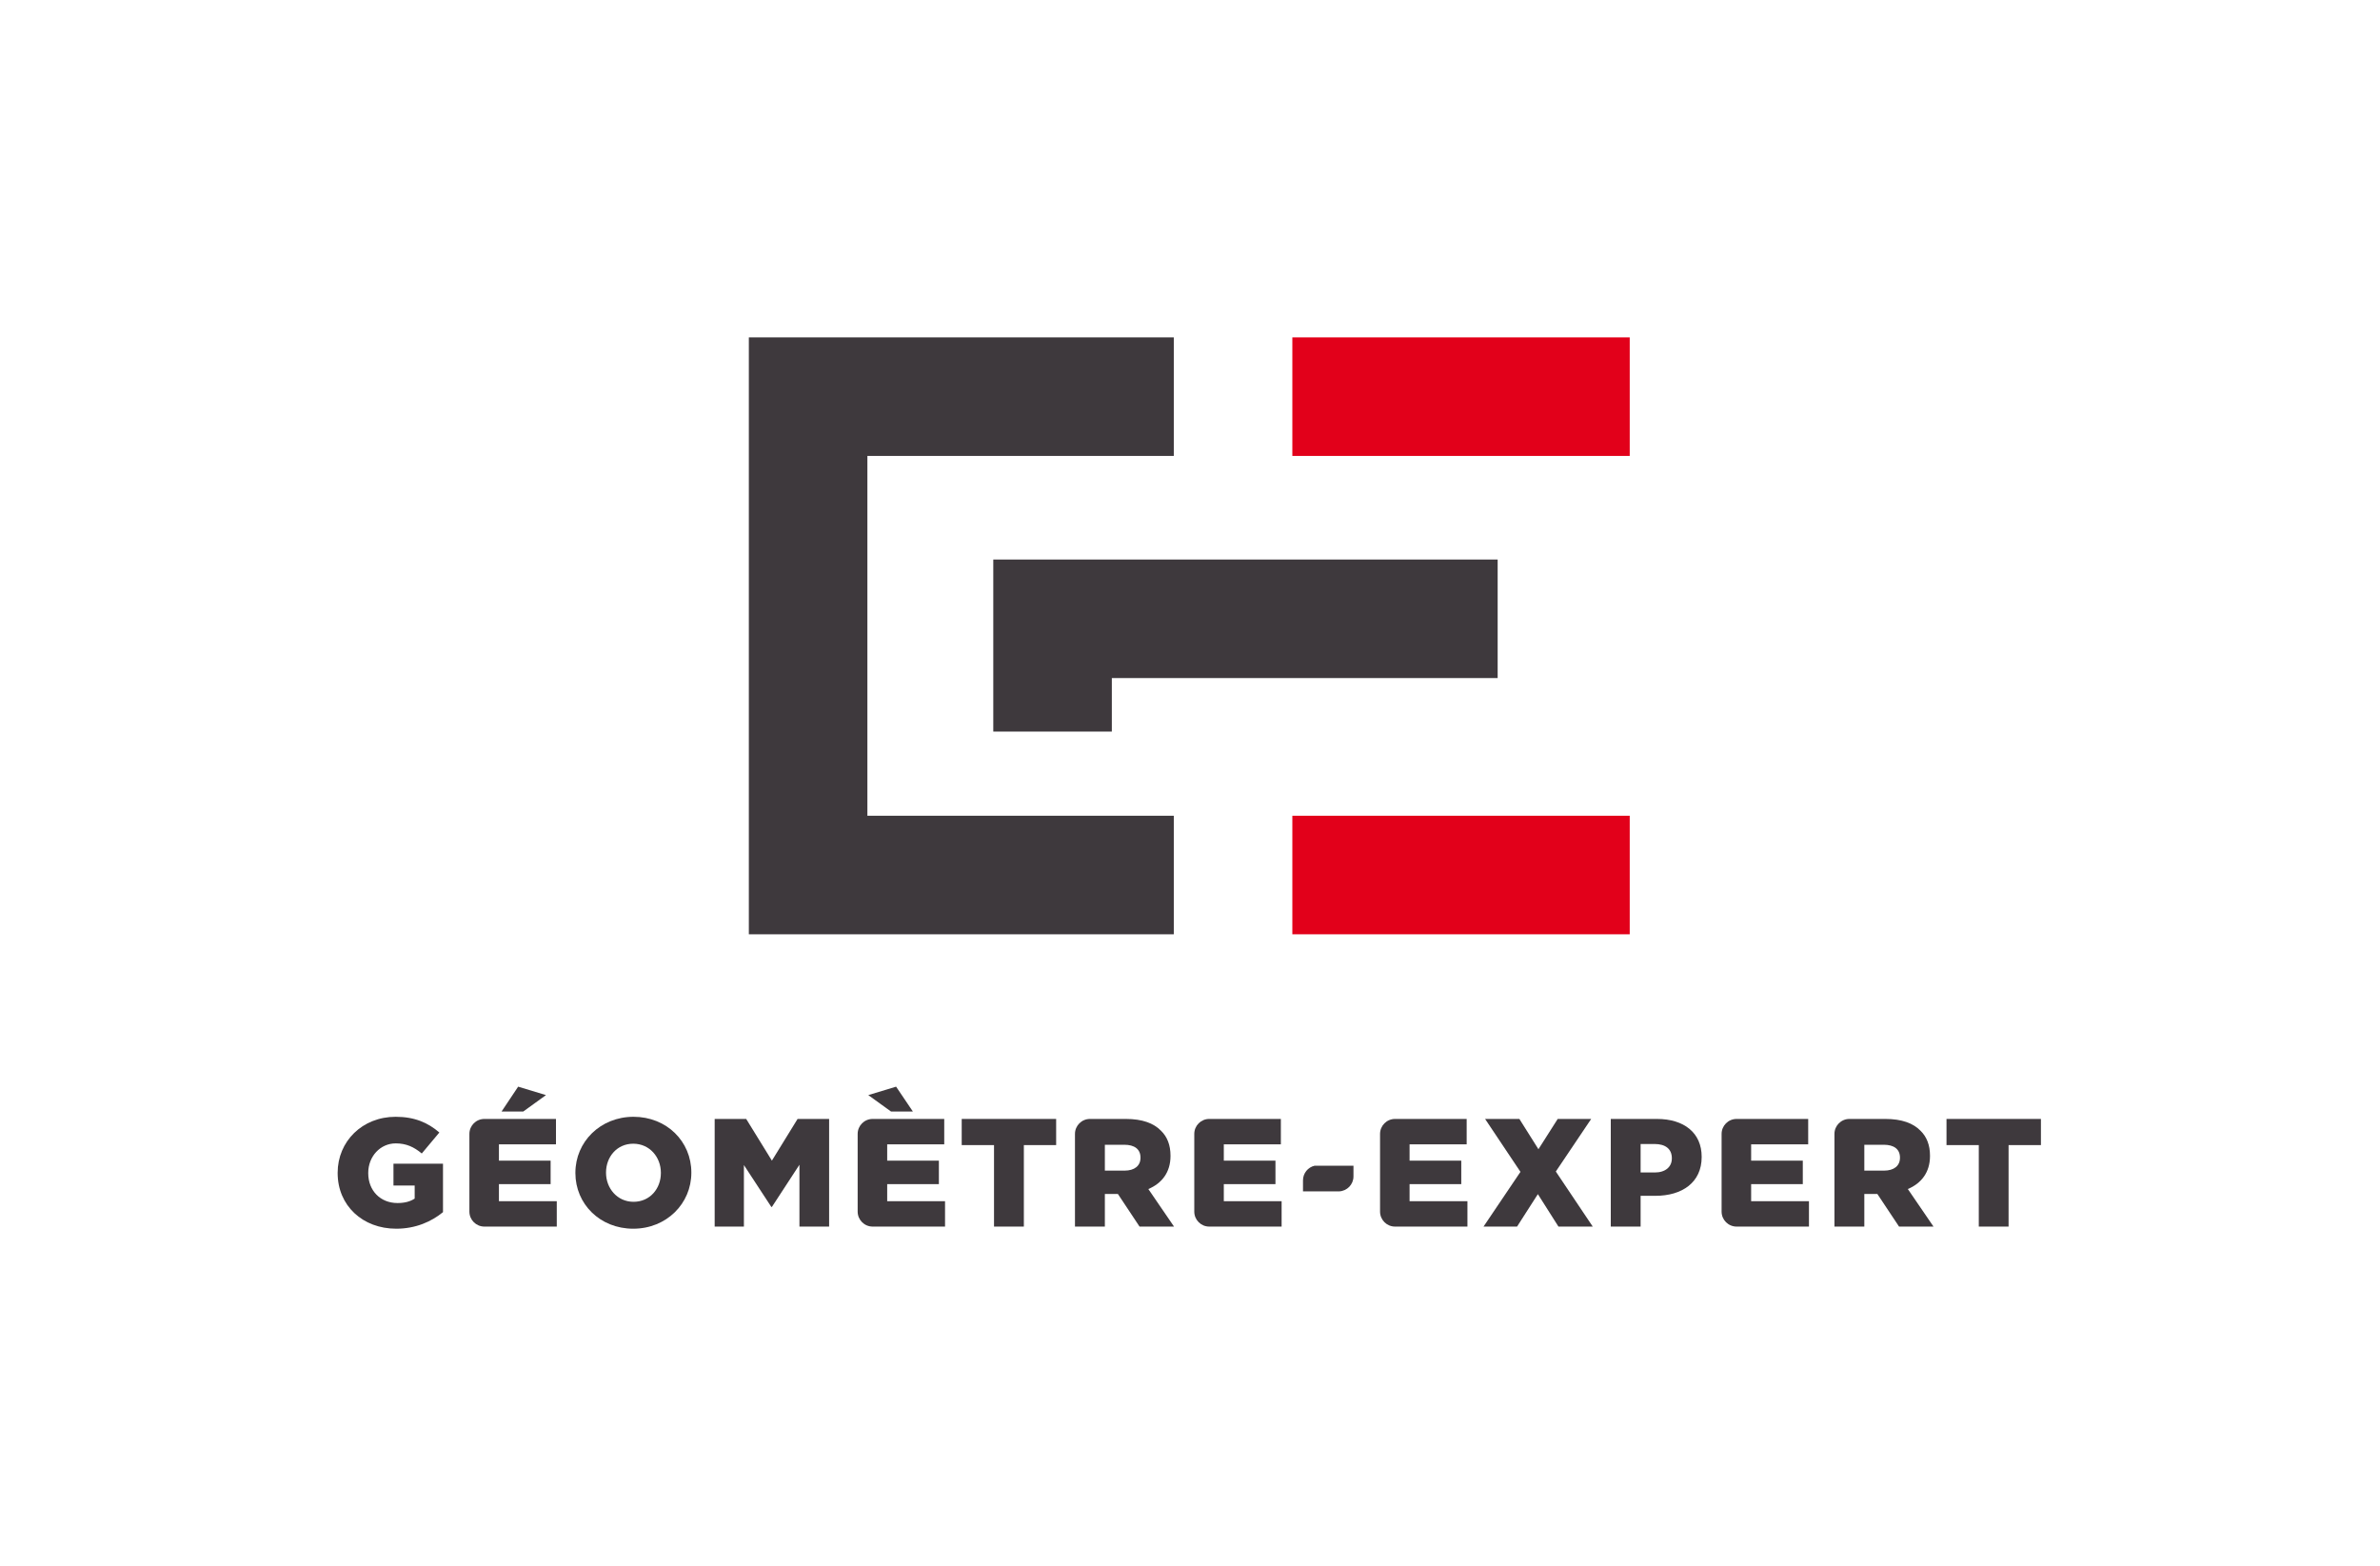
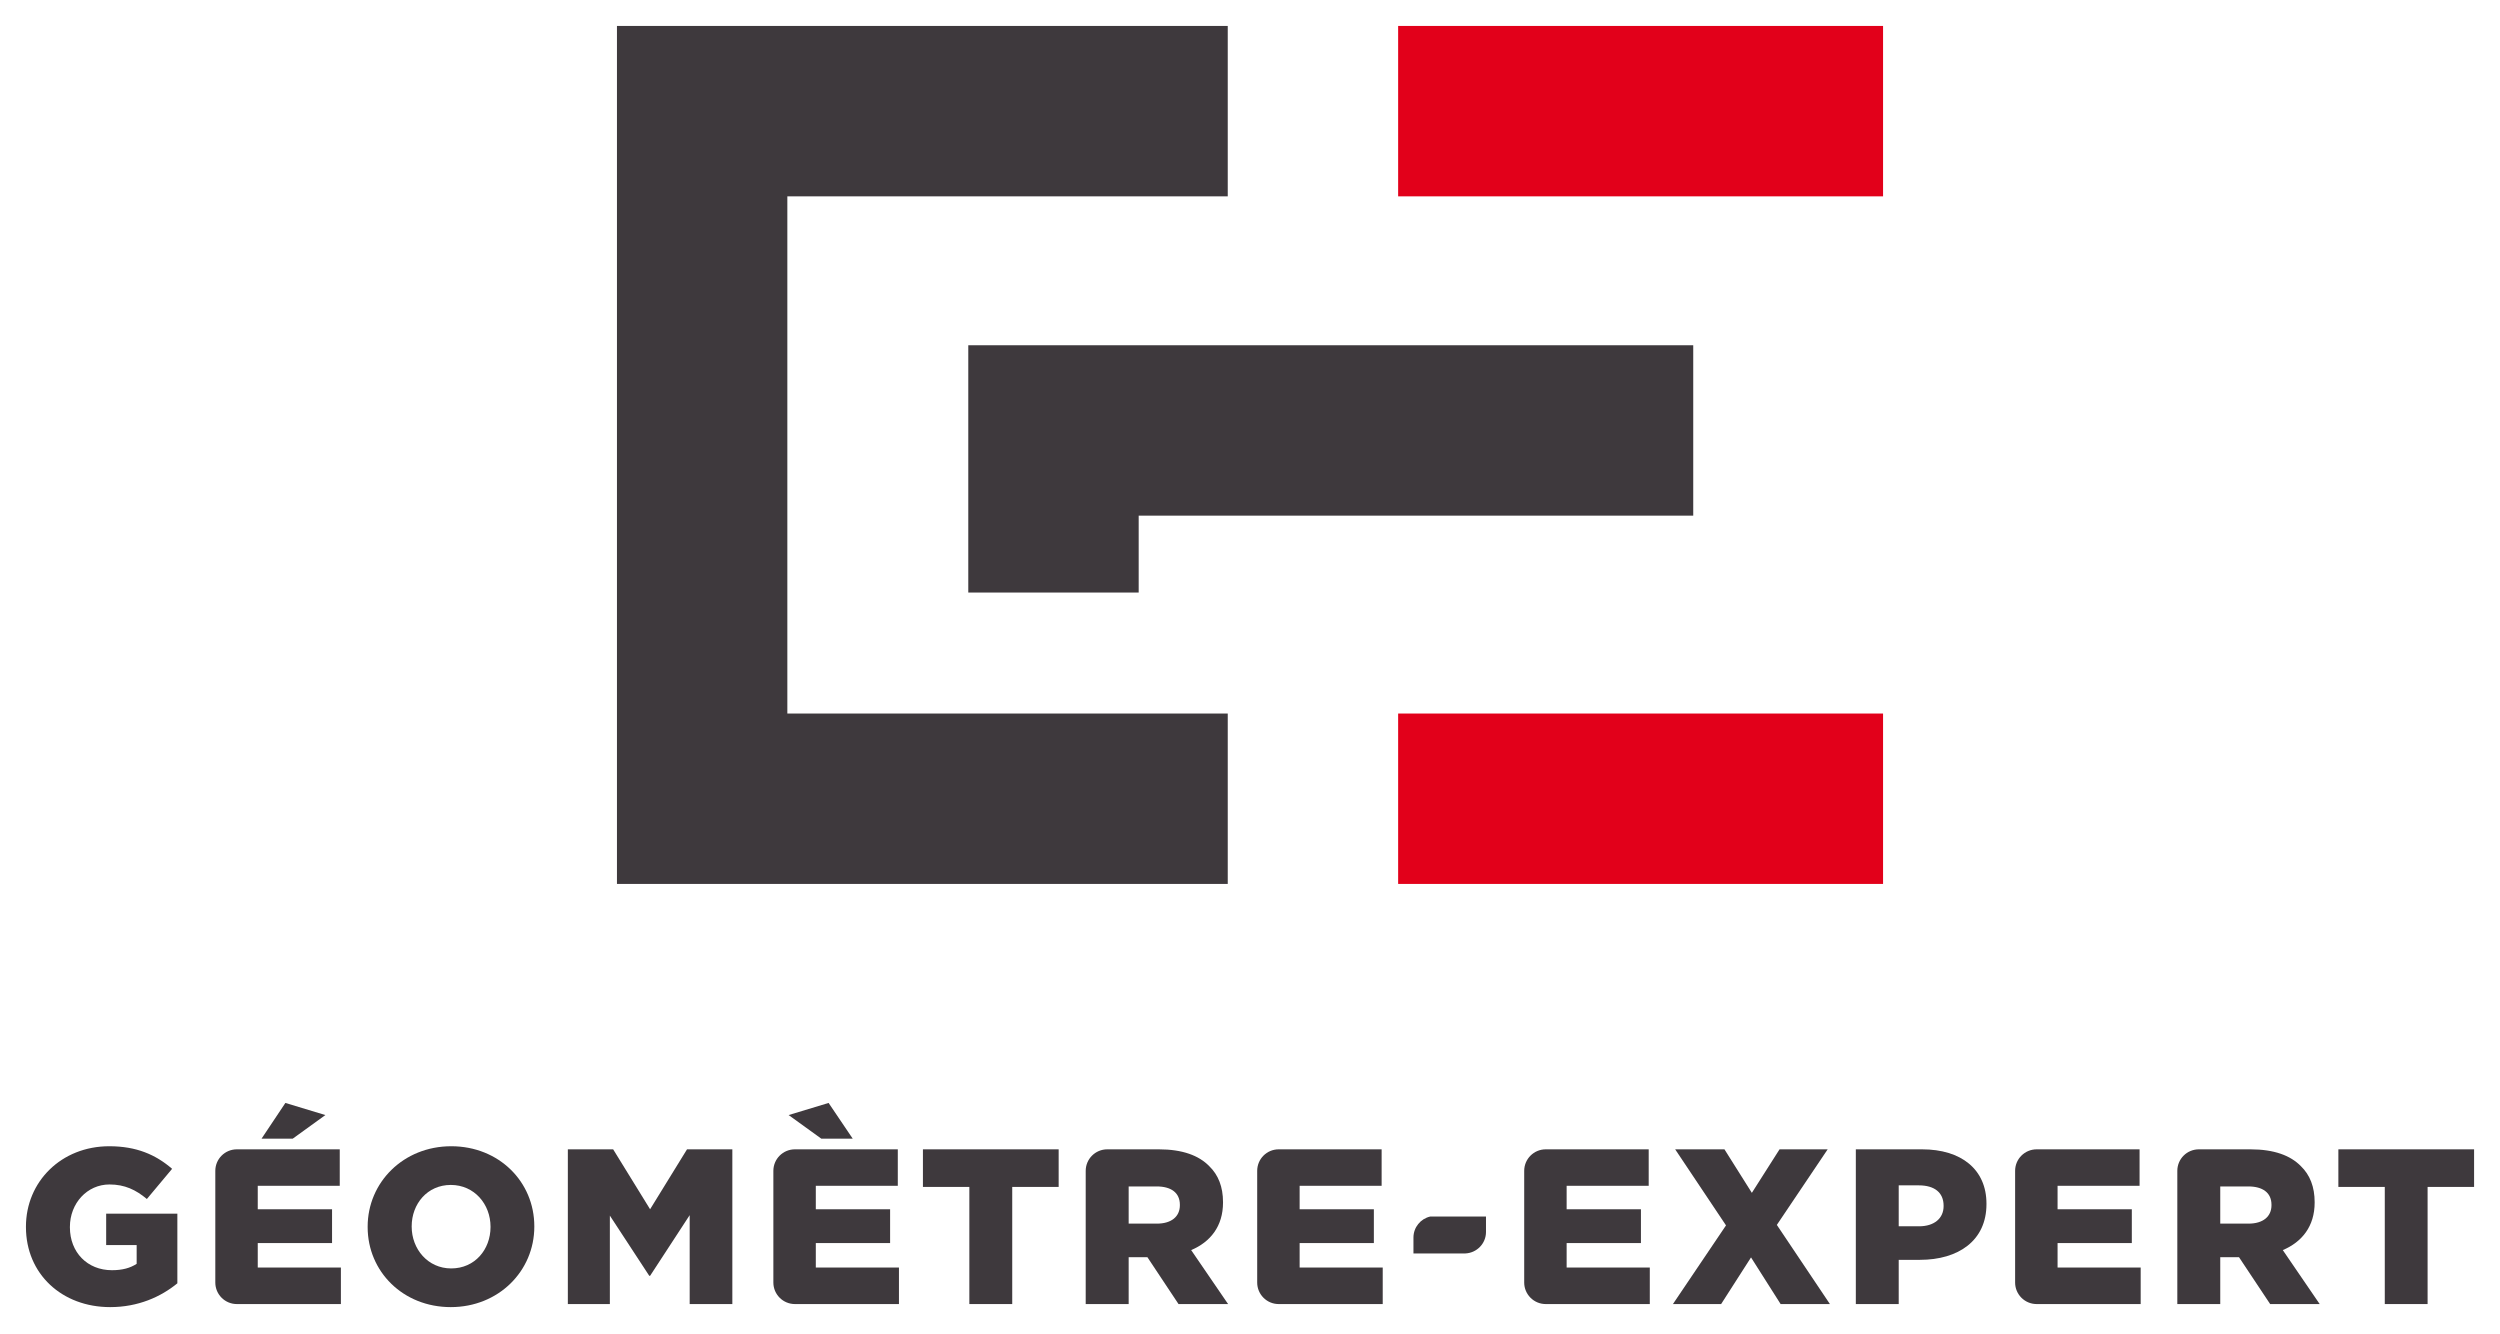
- <svg xmlns="http://www.w3.org/2000/svg" width="791.52pt" height="520.57pt" viewBox="0 0 791.52 520.57">
+ <svg xmlns="http://www.w3.org/2000/svg" width="578.46pt" height="308.44pt" viewBox="106.29 106.20 578.46 308.44">
  <path fill-rule="nonzero" fill="rgb(24.315%, 22.363%, 23.926%)" fill-opacity="1" d="M 130.855 394.285 L 137.91 394.285 L 137.91 398.629 C 136.426 399.602 134.602 400.105 132.191 400.105 C 126.504 400.105 122.465 395.973 122.465 390.195 L 122.465 390.082 C 122.465 384.613 126.457 380.266 131.621 380.266 C 135.148 380.266 137.715 381.496 140.273 383.629 L 146.113 376.645 C 142.316 373.367 137.863 371.422 131.574 371.422 C 120.48 371.422 112.293 379.605 112.293 390.031 L 112.293 390.129 C 112.293 400.988 120.629 408.645 131.781 408.645 C 138.273 408.645 143.531 406.254 147.328 403.137 L 147.328 387.027 L 130.855 387.027 L 130.855 394.285 " />
  <path fill-rule="nonzero" fill="rgb(24.315%, 22.363%, 23.926%)" fill-opacity="1" d="M 181.578 364.207 L 172.324 361.402 L 166.805 369.672 L 174.016 369.672 L 181.578 364.207 " />
  <path fill-rule="nonzero" fill="rgb(24.315%, 22.363%, 23.926%)" fill-opacity="1" d="M 165.93 393.82 L 183.121 393.82 L 183.121 386.004 L 165.93 386.004 L 165.93 380.574 L 184.902 380.574 L 184.902 372.137 L 161.094 372.137 C 158.336 372.137 156.109 374.359 156.109 377.121 L 156.109 402.957 C 156.109 405.703 158.336 407.938 161.094 407.938 L 185.168 407.938 L 185.168 399.488 L 165.93 399.488 L 165.93 393.82 " />
  <path fill-rule="nonzero" fill="rgb(24.315%, 22.363%, 23.926%)" fill-opacity="1" d="M 219.789 390.129 C 219.789 395.297 216.172 399.695 210.699 399.695 C 205.273 399.695 201.547 395.199 201.547 390.031 L 201.547 389.945 C 201.547 384.773 205.164 380.375 210.594 380.375 C 216.074 380.375 219.789 384.863 219.789 390.031 Z M 210.699 371.422 C 199.648 371.422 191.359 379.762 191.359 390.031 L 191.359 390.129 C 191.359 400.422 199.543 408.645 210.594 408.645 C 221.645 408.645 229.922 400.305 229.922 390.031 L 229.922 389.945 C 229.922 379.641 221.742 371.422 210.699 371.422 " />
  <path fill-rule="nonzero" fill="rgb(24.315%, 22.363%, 23.926%)" fill-opacity="1" d="M 256.711 386.004 L 248.164 372.137 L 237.68 372.137 L 237.68 407.938 L 247.402 407.938 L 247.402 387.473 L 256.52 401.402 L 256.711 401.402 L 265.871 387.367 L 265.871 407.938 L 275.742 407.938 L 275.742 372.137 L 265.254 372.137 L 256.711 386.004 " />
  <path fill-rule="nonzero" fill="rgb(24.315%, 22.363%, 23.926%)" fill-opacity="1" d="M 303.598 369.672 L 298.016 361.402 L 288.766 364.207 L 296.332 369.672 L 303.598 369.672 " />
  <path fill-rule="nonzero" fill="rgb(24.315%, 22.363%, 23.926%)" fill-opacity="1" d="M 295.055 393.82 L 312.246 393.82 L 312.246 386.004 L 295.055 386.004 L 295.055 380.574 L 314.027 380.574 L 314.027 372.137 L 290.223 372.137 C 287.461 372.137 285.234 374.359 285.234 377.121 L 285.234 402.957 C 285.234 405.703 287.461 407.938 290.223 407.938 L 314.293 407.938 L 314.293 399.488 L 295.055 399.488 L 295.055 393.82 " />
  <path fill-rule="nonzero" fill="rgb(24.315%, 22.363%, 23.926%)" fill-opacity="1" d="M 319.84 380.836 L 330.582 380.836 L 330.582 407.938 L 340.504 407.938 L 340.504 380.836 L 351.246 380.836 L 351.246 372.137 L 319.84 372.137 L 319.84 380.836 " />
  <path fill-rule="nonzero" fill="rgb(24.315%, 22.363%, 23.926%)" fill-opacity="1" d="M 379.293 385.07 C 379.293 387.688 377.352 389.328 373.977 389.328 L 367.445 389.328 L 367.445 380.723 L 373.926 380.723 C 377.25 380.723 379.293 382.156 379.293 384.973 Z M 389.277 384.453 L 389.277 384.355 C 389.277 380.836 388.195 378.055 386.09 376.031 C 383.699 373.57 379.902 372.137 374.43 372.137 L 362.488 372.137 C 359.746 372.137 357.504 374.359 357.504 377.121 L 357.504 407.938 L 367.445 407.938 L 367.445 397.094 L 371.781 397.094 L 378.98 407.938 L 390.449 407.938 L 381.906 395.453 C 386.355 393.57 389.277 389.945 389.277 384.453 " />
  <path fill-rule="nonzero" fill="rgb(24.315%, 22.363%, 23.926%)" fill-opacity="1" d="M 407.004 393.82 L 424.18 393.82 L 424.18 386.004 L 407.004 386.004 L 407.004 380.574 L 425.977 380.574 L 425.977 372.137 L 402.152 372.137 C 399.41 372.137 397.184 374.359 397.184 377.121 L 397.184 402.957 C 397.184 405.703 399.41 407.938 402.152 407.938 L 426.23 407.938 L 426.23 399.488 L 407.004 399.488 L 407.004 393.82 " />
  <path fill-rule="nonzero" fill="rgb(24.315%, 22.363%, 23.926%)" fill-opacity="1" d="M 529.184 372.137 L 518.047 372.137 L 511.641 382.207 L 505.301 372.137 L 493.898 372.137 L 505.66 389.734 L 493.379 407.938 L 504.531 407.938 L 511.449 397.145 L 518.297 407.938 L 529.703 407.938 L 517.422 389.625 L 529.184 372.137 " />
  <path fill-rule="nonzero" fill="rgb(24.315%, 22.363%, 23.926%)" fill-opacity="1" d="M 556.008 385.277 C 556.008 388.094 553.855 389.945 550.336 389.945 L 545.621 389.945 L 545.621 380.473 L 550.277 380.473 C 553.855 380.473 556.008 382.102 556.008 385.184 Z M 551.035 372.137 L 535.699 372.137 L 535.699 407.938 L 545.621 407.938 L 545.621 397.707 L 550.527 397.707 C 559.434 397.707 565.926 393.258 565.926 384.82 L 565.926 384.707 C 565.926 376.785 560.098 372.137 551.035 372.137 " />
  <path fill-rule="nonzero" fill="rgb(24.315%, 22.363%, 23.926%)" fill-opacity="1" d="M 647.352 372.137 L 647.352 380.836 L 658.09 380.836 L 658.09 407.938 L 667.996 407.938 L 667.996 380.836 L 678.754 380.836 L 678.754 372.137 L 647.352 372.137 " />
  <path fill-rule="nonzero" fill="rgb(24.315%, 22.363%, 23.926%)" fill-opacity="1" d="M 631.875 385.07 C 631.875 387.688 629.934 389.328 626.559 389.328 L 620.02 389.328 L 620.02 380.723 L 626.508 380.723 C 629.828 380.723 631.875 382.156 631.875 384.973 Z M 641.863 384.453 L 641.863 384.355 C 641.863 380.836 640.777 378.055 638.68 376.031 C 636.285 373.57 632.488 372.137 627.012 372.137 L 615.074 372.137 C 612.312 372.137 610.086 374.359 610.086 377.121 L 610.086 407.938 L 620.02 407.938 L 620.02 397.094 L 624.359 397.094 L 631.566 407.938 L 643.027 407.938 L 634.492 395.453 C 638.941 393.57 641.863 389.945 641.863 384.453 " />
  <path fill-rule="nonzero" fill="rgb(24.315%, 22.363%, 23.926%)" fill-opacity="1" d="M 468.785 393.82 L 485.977 393.82 L 485.977 386.004 L 468.785 386.004 L 468.785 380.574 L 487.773 380.574 L 487.773 372.137 L 463.945 372.137 C 461.203 372.137 458.965 374.359 458.965 377.121 L 458.965 402.957 C 458.965 405.703 461.203 407.938 463.945 407.938 L 488.027 407.938 L 488.027 399.488 L 468.785 399.488 L 468.785 393.82 " />
  <path fill-rule="nonzero" fill="rgb(24.315%, 22.363%, 23.926%)" fill-opacity="1" d="M 582.379 393.82 L 599.559 393.82 L 599.559 386.004 L 582.379 386.004 L 582.379 380.574 L 601.352 380.574 L 601.352 372.137 L 577.543 372.137 C 574.785 372.137 572.555 374.359 572.555 377.121 L 572.555 402.957 C 572.555 405.703 574.785 407.938 577.543 407.938 L 601.609 407.938 L 601.609 399.488 L 582.379 399.488 L 582.379 393.82 " />
  <path fill-rule="nonzero" fill="rgb(24.315%, 22.363%, 23.926%)" fill-opacity="1" d="M 450.125 391.262 L 450.125 387.688 L 437.219 387.688 C 435.008 388.184 433.34 390.172 433.34 392.547 L 433.34 396.227 L 445.352 396.227 C 448 396.105 450.125 393.938 450.125 391.262 " />
  <path fill-rule="nonzero" fill="rgb(24.315%, 22.363%, 23.926%)" fill-opacity="1" d="M 249.043 310.727 L 390.371 310.727 L 390.371 271.301 L 288.469 271.301 L 288.469 151.633 L 390.371 151.633 L 390.371 112.203 L 249.043 112.203 Z M 498.078 186.086 L 330.336 186.086 L 330.336 243.305 L 369.762 243.305 L 369.762 225.512 L 498.078 225.512 L 498.078 186.086 " />
  <path fill-rule="nonzero" fill="rgb(88.672%, 0%, 10.205%)" fill-opacity="1" d="M 429.797 112.203 L 429.797 151.633 L 542 151.633 L 542 112.203 L 429.797 112.203 " />
  <path fill-rule="nonzero" fill="rgb(88.672%, 0%, 10.205%)" fill-opacity="1" d="M 429.797 310.727 L 542 310.727 L 542 271.301 L 429.797 271.301 L 429.797 310.727 " />
</svg>
